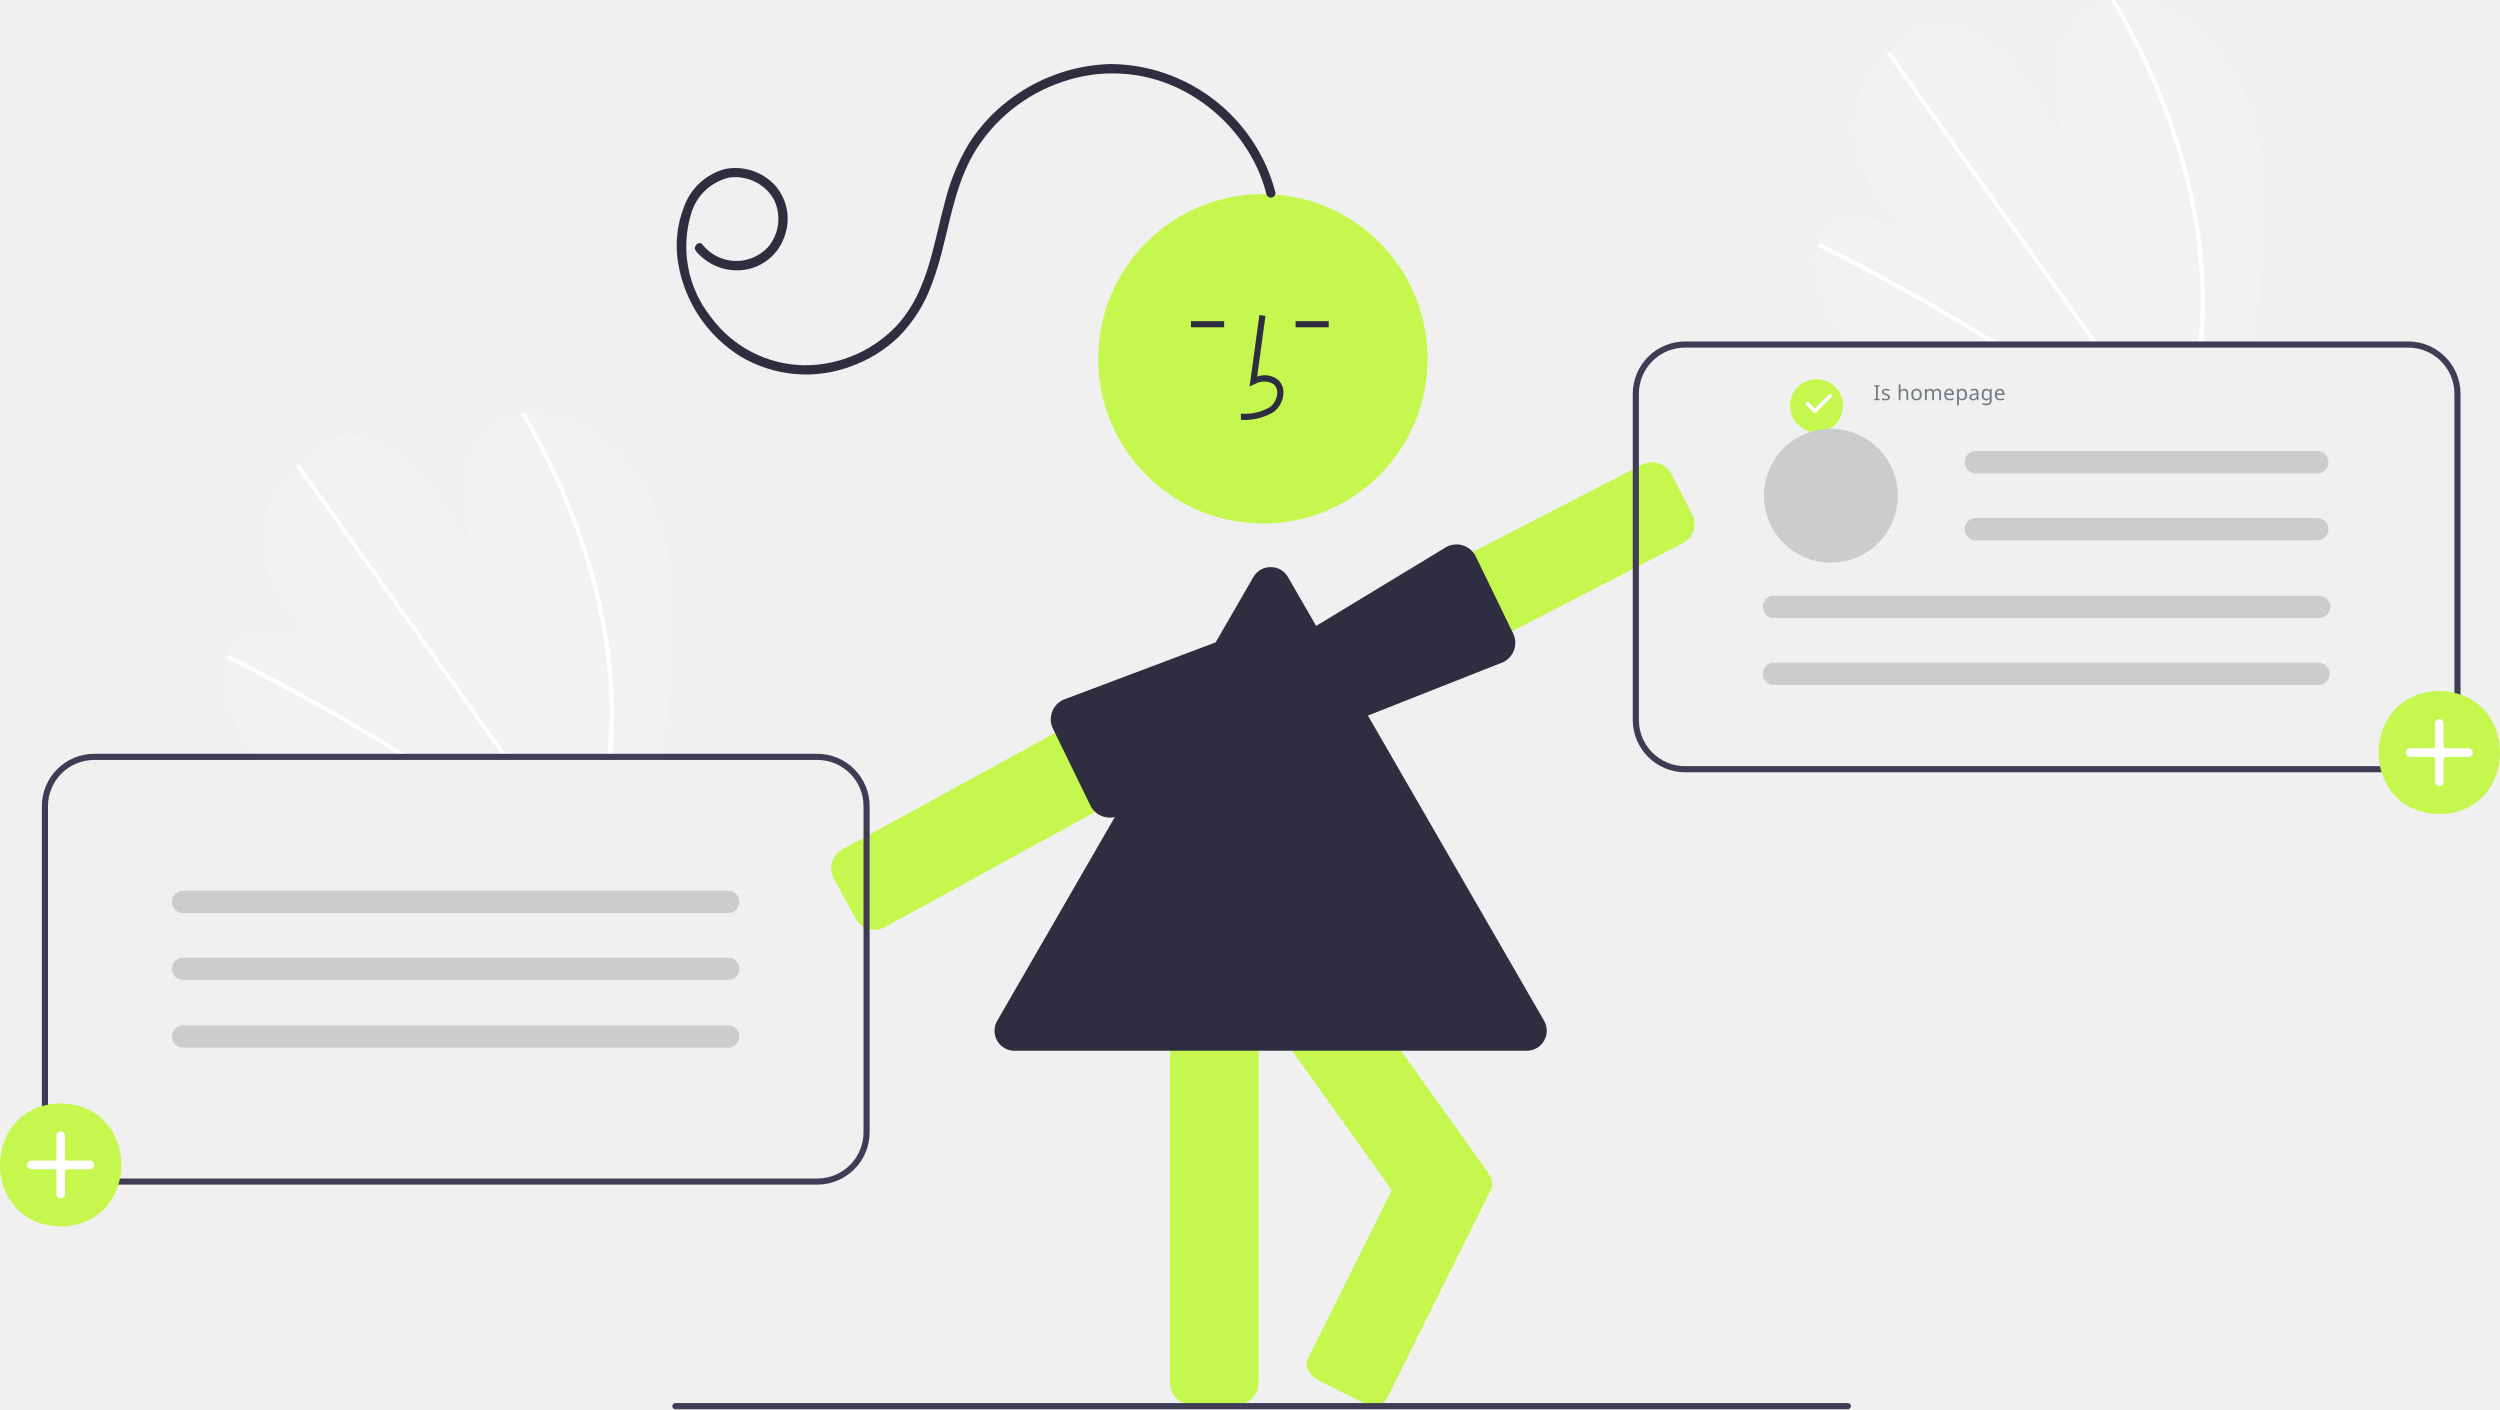
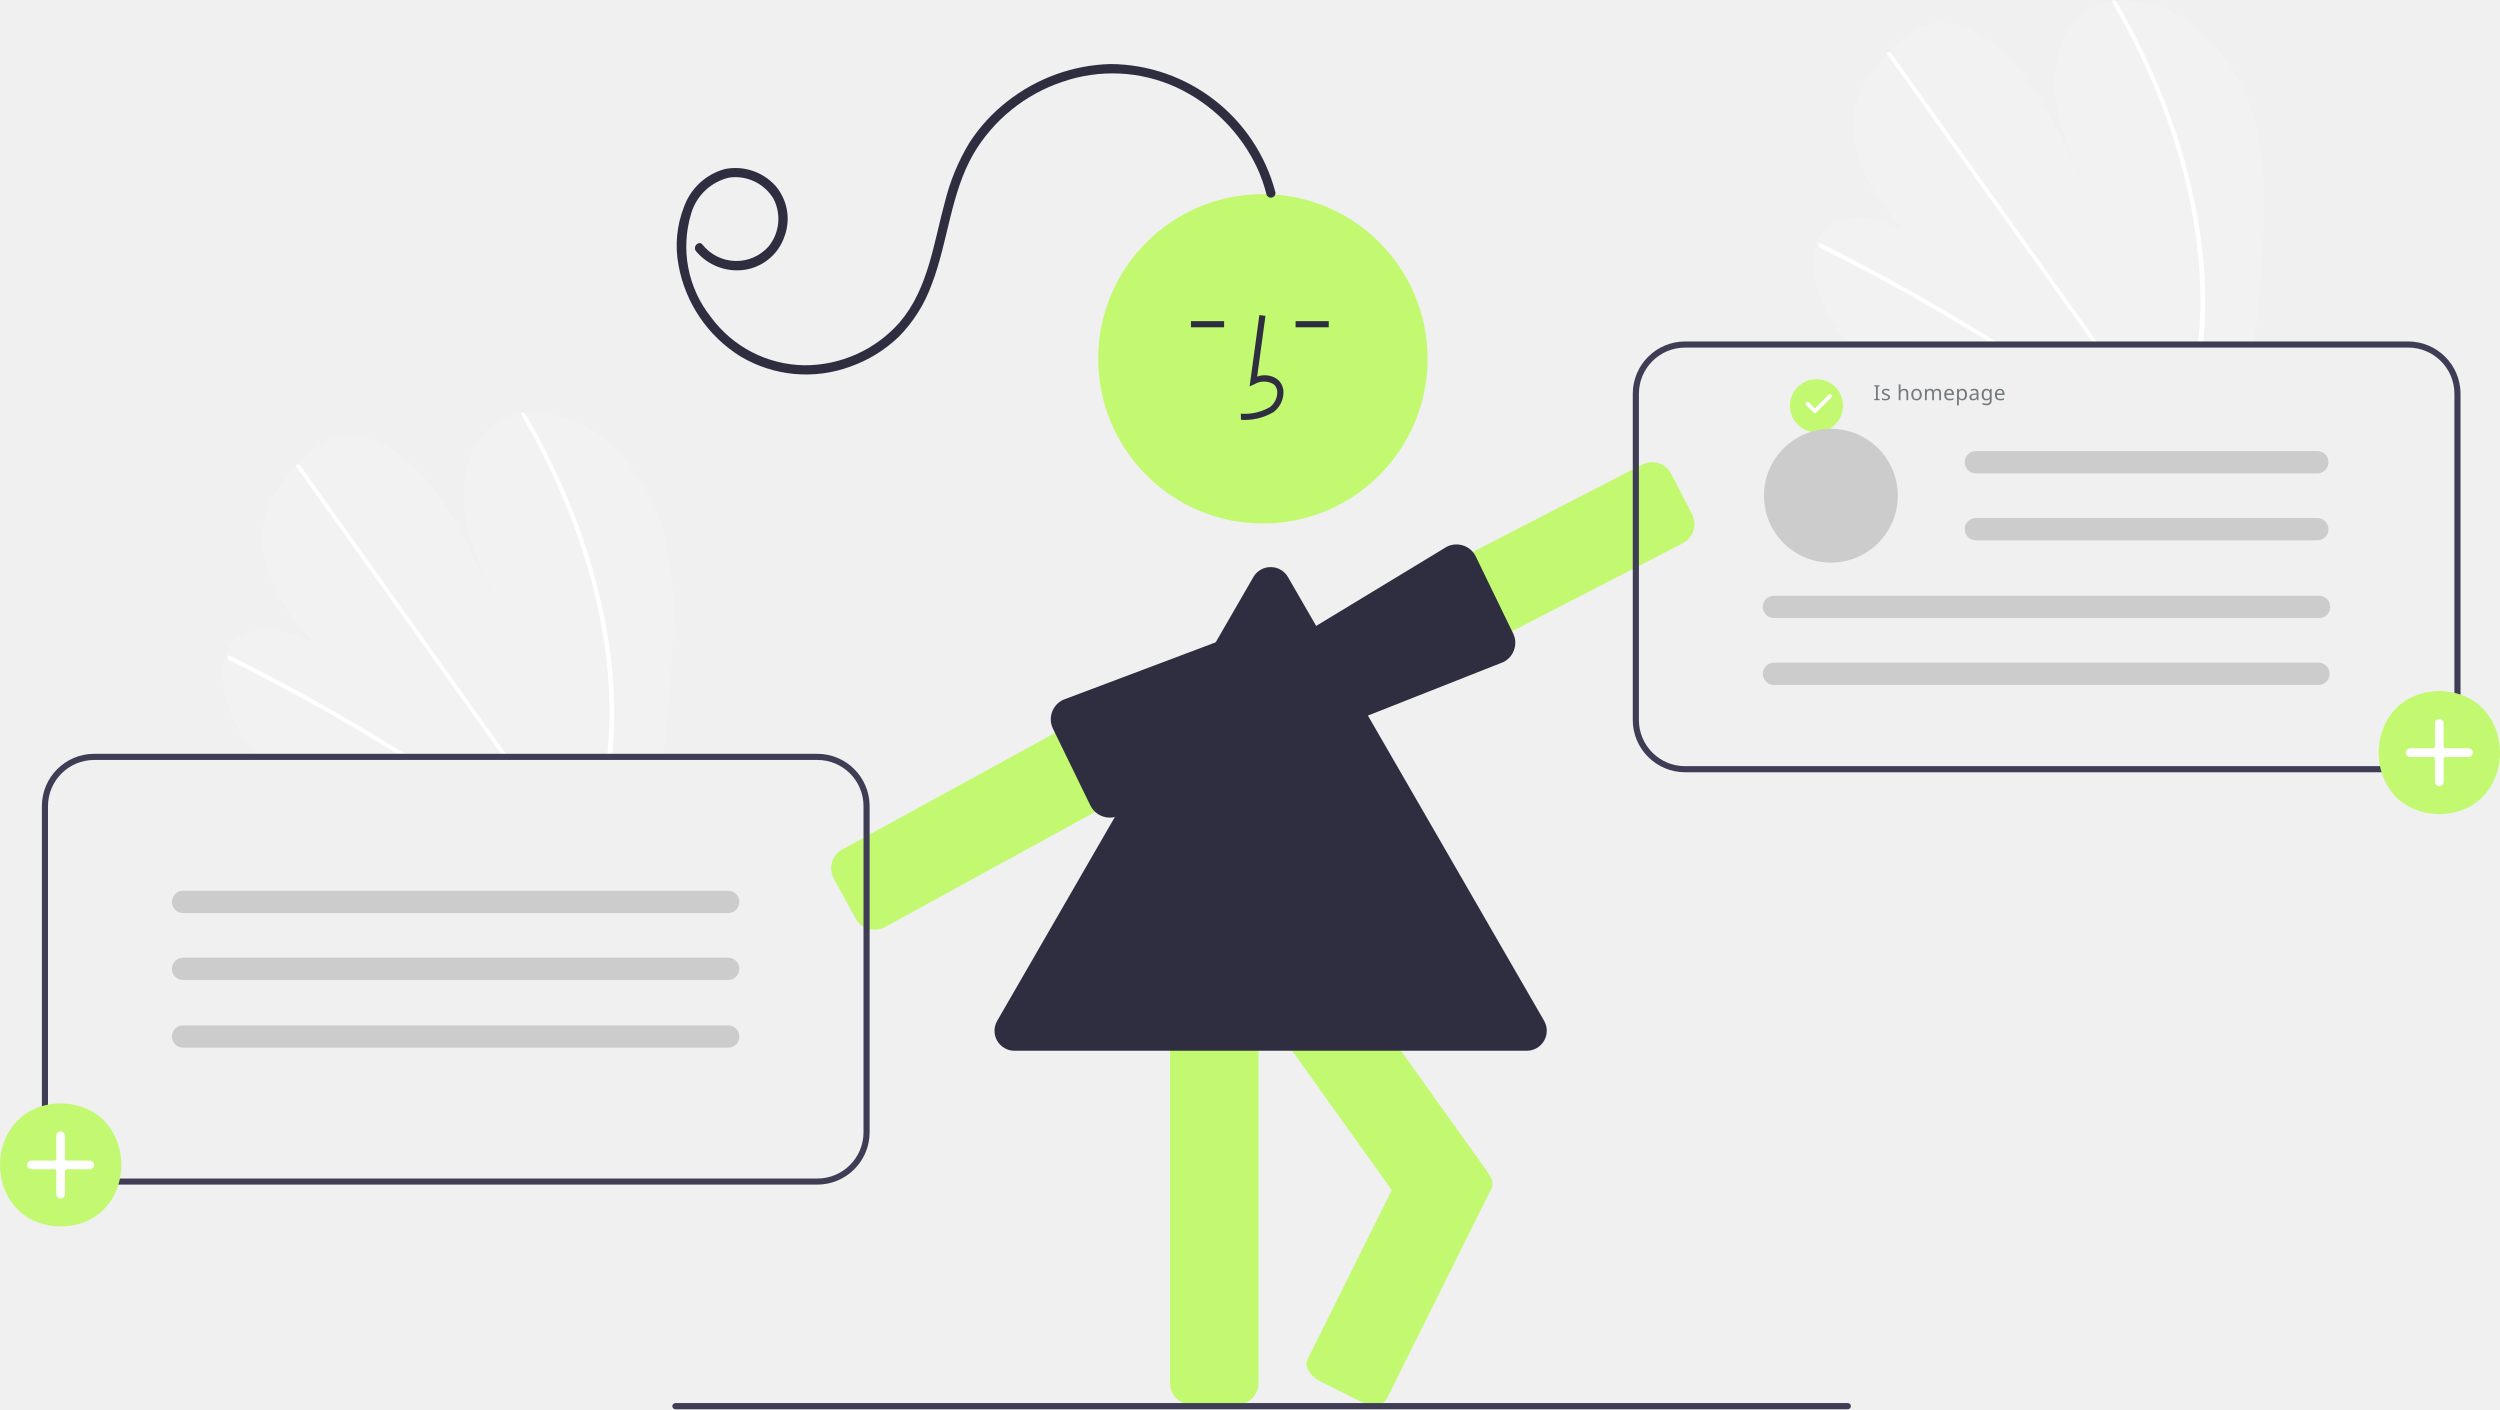
<svg xmlns="http://www.w3.org/2000/svg" width="238.177" height="134.26">
  <g data-name="Group 285">
    <text fill="#737b80" data-name="Is homepage" font-family="Archivo-Light, Archivo" font-size="2" font-weight="300" letter-spacing=".014em" transform="translate(178.478 38.129)">
      <tspan x="0" y="0">Is homepage</tspan>
    </text>
    <g data-name="Group 46">
-       <rect width="5.058" height="5.058" fill="#C5F74E" data-name="Rectangle 33" rx="2.529" transform="translate(170.53 36.129)" />
+       <rect width="5.058" height="5.058" fill="#C2F970" data-name="Rectangle 33" rx="2.529" transform="translate(170.53 36.129)" />
      <path fill="#fff" d="M174.466 37.609a.18.18 0 0 1 0 .254l-1.438 1.438a.18.18 0 0 1-.254 0l-.719-.719a.18.18 0 0 1 .254-.251l.592.591 1.311-1.31a.18.18 0 0 1 .254 0Z" />
      <g>
        <path fill="#f2f2f2" d="M215.676 19.921a96.419 96.419 0 0 1-.909 12.39l-.062.433-38.821-.217a19.328 19.328 0 0 1-1.349-1.935c-1.5-2.488-2.185-5.4-1.5-7.41l.012-.031a3.527 3.527 0 0 1 .688-1.2c1.568-1.765 4.738-1.471 7.614-.046-2.58-2.824-4.635-6.388-4.791-9.569-.153-3.1 1.469-5.319 3.229-7.2l.173-.183.086-.092c1.373-1.435 2.974-2.851 5.29-2.679 2.541.188 5.358 2.316 7.333 4.8a41.472 41.472 0 0 1 4.618 8.041 32.455 32.455 0 0 0 4.911 7.909 30.247 30.247 0 0 1-6.092-11.882c-.862-4.053-.1-7.945 2.477-9.853A6.036 6.036 0 0 1 201.227.13c.111-.019.224-.034.339-.047a10.6 10.6 0 0 1 7.668 2.529 17.651 17.651 0 0 1 5.447 8.458 28.832 28.832 0 0 1 .995 8.851Z" data-name="Path 73" />
        <path fill="#fff" d="M190.277 32.608h-.742q-.354-.221-.71-.437c-.147-.093-.3-.182-.445-.274q-3.693-2.256-7.433-4.327t-7.51-3.956a.311.311 0 0 1-.179-.356.09.09 0 0 1 .012-.026c.035-.066.114-.093.228-.037.309.155.619.309.927.468q3.784 1.915 7.536 4.02t7.455 4.4l.156.1Z" data-name="Path 74" />
        <path fill="#fff" d="M199.849 32.66h-.459l-.309-.435-7.3-10.233q-5.973-8.377-11.942-16.753a.3.3 0 0 1-.052-.1c-.034-.124.057-.2.173-.183a.348.348 0 0 1 .243.154l6.7 9.392 11.881 16.668.756 1.06.309.43Z" data-name="Path 75" />
        <path fill="#fff" d="M210.074 29.995a39.717 39.717 0 0 1-.141 2.289l-.039.433h-.482a40.09 40.09 0 0 0 .226-3.756 46.365 46.365 0 0 0-.913-9.345 58.184 58.184 0 0 0-2.827-9.709 66.682 66.682 0 0 0-4.625-9.606.256.256 0 0 1-.043-.171c.02-.137.2-.178.339-.047a.4.4 0 0 1 .069.087q.333.573.654 1.149a66.629 66.629 0 0 1 4.427 9.64 57.909 57.909 0 0 1 2.635 9.724 45.742 45.742 0 0 1 .72 9.312Z" data-name="Path 76" />
        <path fill="#f2f2f2" d="M64.109 59.205a96.429 96.429 0 0 1-.909 12.39l-.062.433-38.821-.217a19.328 19.328 0 0 1-1.349-1.935c-1.5-2.488-2.185-5.4-1.5-7.41l.012-.031a3.526 3.526 0 0 1 .688-1.2c1.568-1.765 4.738-1.471 7.614-.046-2.58-2.824-4.634-6.388-4.791-9.569-.153-3.1 1.469-5.319 3.229-7.2l.173-.183.086-.092c1.373-1.435 2.974-2.851 5.29-2.679 2.541.188 5.358 2.316 7.333 4.8a41.472 41.472 0 0 1 4.618 8.041 32.454 32.454 0 0 0 4.911 7.909 30.247 30.247 0 0 1-6.092-11.882c-.862-4.053-.1-7.945 2.477-9.853a6.036 6.036 0 0 1 2.644-1.067c.111-.018.224-.034.339-.047a10.6 10.6 0 0 1 7.668 2.529 17.652 17.652 0 0 1 5.447 8.458 28.833 28.833 0 0 1 .995 8.851Z" data-name="Path 77" />
        <path fill="#fff" d="M38.71 71.891h-.742q-.354-.221-.71-.437c-.147-.093-.3-.182-.445-.274q-3.693-2.256-7.433-4.328t-7.51-3.956a.311.311 0 0 1-.179-.356.09.09 0 0 1 .012-.026c.035-.066.114-.093.228-.037.309.155.619.309.928.468q3.784 1.915 7.536 4.02t7.455 4.4l.156.1Z" data-name="Path 78" />
        <path fill="#fff" d="M48.282 71.945h-.459l-.309-.435-7.3-10.233Q34.241 52.9 28.272 44.524a.3.3 0 0 1-.052-.1c-.034-.124.057-.2.173-.183a.349.349 0 0 1 .243.154l6.7 9.392 11.881 16.668.756 1.06c.103.141.209.285.309.43Z" data-name="Path 79" />
        <path fill="#fff" d="M58.509 69.279a39.717 39.717 0 0 1-.141 2.289l-.039.433h-.482a40.09 40.09 0 0 0 .226-3.756 46.361 46.361 0 0 0-.913-9.345 58.19 58.19 0 0 0-2.827-9.709 66.676 66.676 0 0 0-4.625-9.606.256.256 0 0 1-.042-.171c.02-.137.2-.178.339-.047a.4.4 0 0 1 .069.087q.333.573.654 1.149a66.624 66.624 0 0 1 4.427 9.64 57.91 57.91 0 0 1 2.635 9.724 45.742 45.742 0 0 1 .719 9.312Z" data-name="Path 80" />
-         <path fill="#C5F74E" d="M83.316 88.576a2.054 2.054 0 0 1-1.8-1.066l-2.078-3.8a2.054 2.054 0 0 1 .814-2.786l31.631-17.321a2.054 2.054 0 0 1 2.786.814l2.078 3.8a2.054 2.054 0 0 1-.814 2.785L84.298 88.328a2.04 2.04 0 0 1-.982.248Z" data-name="Path 81" />
-         <path fill="#C5F74E" d="M127.329 68.508a2.06 2.06 0 0 1-.628-.1 2.038 2.038 0 0 1-1.2-1.013l-1.983-3.846a2.054 2.054 0 0 1 .884-2.764l32.057-16.525a2.054 2.054 0 0 1 2.764.884l1.983 3.846a2.054 2.054 0 0 1-.884 2.764L128.268 68.28a2.039 2.039 0 0 1-.939.228Z" data-name="Path 82" />
+         <path fill="#C2F970" d="M83.316 88.576a2.054 2.054 0 0 1-1.8-1.066l-2.078-3.8a2.054 2.054 0 0 1 .814-2.786l31.631-17.321a2.054 2.054 0 0 1 2.786.814l2.078 3.8a2.054 2.054 0 0 1-.814 2.785L84.298 88.328a2.04 2.04 0 0 1-.982.248Z" data-name="Path 81" />
+         <path fill="#C2F970" d="M127.329 68.508a2.06 2.06 0 0 1-.628-.1 2.038 2.038 0 0 1-1.2-1.013l-1.983-3.846a2.054 2.054 0 0 1 .884-2.764l32.057-16.525a2.054 2.054 0 0 1 2.764.884l1.983 3.846a2.054 2.054 0 0 1-.884 2.764L128.268 68.28a2.039 2.039 0 0 1-.939.228Z" data-name="Path 82" />
        <path fill="#2f2e41" d="M126.754 69.439a2.058 2.058 0 0 1-1.838-1.133l-1.941-3.867a2.048 2.048 0 0 1-.159-1.41c.013-.052.028-.1.045-.157.039-.118.082-.3.131-.516.157-.68.353-1.527.752-1.727l14.084-8.537a2.051 2.051 0 0 1 2.765.908l3.553 7.323a2.054 2.054 0 0 1-.914 2.753l-15.578 6.149a2.01 2.01 0 0 1-.9.214Z" data-name="Path 83" />
-         <circle cx="15.69" cy="15.69" r="15.69" fill="#C5F74E" data-name="Ellipse 13" transform="translate(104.627 18.493)" />
-         <path fill="#C5F74E" d="M117.845 133.815h-4.327a2.054 2.054 0 0 1-2.052-2.052V95.697a2.054 2.054 0 0 1 2.052-2.052h4.327a2.055 2.055 0 0 1 2.052 2.052v36.063a2.054 2.054 0 0 1-2.052 2.055Z" data-name="Path 84" />
-         <path fill="#C5F74E" d="M136.488 117.344a2.051 2.051 0 0 1-1.672-.858l-20.975-29.332a2.054 2.054 0 0 1 .476-2.863l3.52-2.517a2.054 2.054 0 0 1 2.863.476l20.975 29.336a2.054 2.054 0 0 1-.476 2.863l-3.52 2.517a2.042 2.042 0 0 1-1.191.378Z" data-name="Path 85" />
-         <path fill="#C5F74E" d="M130.923 133.856a2.826 2.826 0 0 1-1.239-.31l-3.874-1.928c-1.013-.5-1.571-1.449-1.244-2.105l9.983-20.052c.327-.656 1.417-.78 2.43-.276l3.874 1.928a2.732 2.732 0 0 1 1.11.965 1.16 1.16 0 0 1 .134 1.14l-9.983 20.052a1.257 1.257 0 0 1-1.191.586Z" data-name="Path 86" />
+         <circle cx="15.69" cy="15.69" r="15.69" fill="#C2F970" data-name="Ellipse 13" transform="translate(104.627 18.493)" />
+         <path fill="#C2F970" d="M117.845 133.815h-4.327a2.054 2.054 0 0 1-2.052-2.052V95.697a2.054 2.054 0 0 1 2.052-2.052h4.327a2.055 2.055 0 0 1 2.052 2.052v36.063a2.054 2.054 0 0 1-2.052 2.055Z" data-name="Path 84" />
+         <path fill="#C2F970" d="M136.488 117.344a2.051 2.051 0 0 1-1.672-.858l-20.975-29.332a2.054 2.054 0 0 1 .476-2.863l3.52-2.517a2.054 2.054 0 0 1 2.863.476l20.975 29.336a2.054 2.054 0 0 1-.476 2.863l-3.52 2.517a2.042 2.042 0 0 1-1.191.378Z" data-name="Path 85" />
+         <path fill="#C2F970" d="M130.923 133.856a2.826 2.826 0 0 1-1.239-.31l-3.874-1.928c-1.013-.5-1.571-1.449-1.244-2.105l9.983-20.052c.327-.656 1.417-.78 2.43-.276l3.874 1.928a2.732 2.732 0 0 1 1.11.965 1.16 1.16 0 0 1 .134 1.14l-9.983 20.052a1.257 1.257 0 0 1-1.191.586Z" data-name="Path 86" />
        <path fill="#2f2e41" d="M105.725 77.894a2.058 2.058 0 0 1-1.856-1.178l-3.564-7.313a2.052 2.052 0 0 1 .982-2.732l15.434-5.814c.393-.186 1.18.183 1.812.479.2.093.37.173.487.215.051.018.1.039.151.061a2.049 2.049 0 0 1 1.011 1l1.842 3.915a2.055 2.055 0 0 1-.983 2.731l-14.43 8.439a2.068 2.068 0 0 1-.886.2Z" data-name="Path 87" />
        <path fill="#2f2e41" d="m118.229 39.999-.016-.586a4.849 4.849 0 0 0 2.775-.627 1.8 1.8 0 0 0 .7-1.328 1.03 1.03 0 0 0-.338-.849 1.776 1.776 0 0 0-1.814-.016l-.485.222.93-6.8.581.08-.791 5.783a2.07 2.07 0 0 1 1.958.282 1.6 1.6 0 0 1 .545 1.317 2.384 2.384 0 0 1-.938 1.78 5.4 5.4 0 0 1-3.107.742Z" data-name="Path 88" />
        <path fill="#2f2e41" d="M123.433 30.596h3.158v.586h-3.158z" data-name="Rectangle 234" />
        <path fill="#2f2e41" d="M113.465 30.596h3.158v.586h-3.158z" data-name="Rectangle 235" />
        <path fill="#2f2e41" d="M145.464 100.106H96.657a1.9 1.9 0 0 1-1.65-2.858l24.4-42.268a1.886 1.886 0 0 1 1.65-.953 1.886 1.886 0 0 1 1.65.953l24.4 42.268a1.906 1.906 0 0 1-1.65 2.858Z" data-name="Path 89" />
        <path fill="#3f3d56" d="M176.043 134.259h-111.7a.293.293 0 0 1 0-.586h111.7a.293.293 0 0 1 0 .586Z" data-name="Path 90" />
        <path fill="#2f2e41" d="M121.503 18.3a16.368 16.368 0 0 0-15.71-12.2 16.644 16.644 0 0 0-9.838 3.567 15.9 15.9 0 0 0-3.608 3.947 20.1 20.1 0 0 0-2.307 5.555c-1.079 3.913-1.587 8.341-4.325 11.537a12.024 12.024 0 0 1-9.1 4.093 11.234 11.234 0 0 1-8.882-4.586 10.8 10.8 0 0 1-1.885-9.863 4.93 4.93 0 0 1 3.637-3.435 4.24 4.24 0 0 1 4.2 2.009 4.174 4.174 0 0 1-.463 4.56 4.108 4.108 0 0 1-6.289-.173c-.351-.444-.974.178-.626.618a5.084 5.084 0 0 0 4.643 1.774 4.746 4.746 0 0 0 3.782-3.16 4.819 4.819 0 0 0-.879-4.871 5.157 5.157 0 0 0-4.79-1.569 5.745 5.745 0 0 0-3.9 3.609 10.073 10.073 0 0 0-.525 5.526 12.947 12.947 0 0 0 5.926 8.731 12.205 12.205 0 0 0 10.463.951 12.822 12.822 0 0 0 4.594-2.829 13.747 13.747 0 0 0 3.164-5.05c1.547-4.05 1.774-8.583 3.962-12.39a15.593 15.593 0 0 1 8.482-6.859 14.581 14.581 0 0 1 10.821.519 15.922 15.922 0 0 1 7.708 7.654 14.251 14.251 0 0 1 .9 2.559.44.44 0 0 0 .849-.228Z" data-name="Path 91" />
        <path fill="#3f3d56" d="M229.433 73.574h-68.894a4.989 4.989 0 0 1-4.984-4.984V37.515a4.989 4.989 0 0 1 4.984-4.984h68.894a4.989 4.989 0 0 1 4.984 4.984v31.076a4.989 4.989 0 0 1-4.984 4.983Zm-68.894-40.457a4.4 4.4 0 0 0-4.4 4.4v31.076a4.4 4.4 0 0 0 4.4 4.4h68.894a4.4 4.4 0 0 0 4.4-4.4V37.515a4.4 4.4 0 0 0-4.4-4.4Z" data-name="Path 92" />
        <circle cx="6.376" cy="6.376" r="6.376" fill="#ccc" transform="translate(168.054 40.851)" />
        <path fill="#ccc" d="M188.275 42.976a1.063 1.063 0 1 0 0 2.125h32.506a1.063 1.063 0 0 0 .035-2.125h-32.54ZM188.275 49.352a1.063 1.063 0 1 0 0 2.125h32.506a1.063 1.063 0 0 0 .035-2.125h-32.54Z" />
        <path fill="#ccc" d="M169.042 56.755a1.063 1.063 0 1 0 0 2.125h51.854a1.063 1.063 0 1 0 .035-2.125h-51.889Z" data-name="e49b4965-a9e9-4371-9134-194e44e65c31" />
        <path fill="#ccc" d="M169.042 63.131a1.063 1.063 0 1 0 0 2.125h51.854a1.063 1.063 0 0 0 .035-2.125h-51.889Z" data-name="abc4586a-ac92-4255-aae6-84f53baad571" />
-         <path fill="#C5F74E" d="M232.397 65.836c7.707.132 7.706 11.6 0 11.727-7.707-.127-7.706-11.592 0-11.727Z" data-name="Path 93" />
+         <path fill="#C2F970" d="M232.397 65.836c7.707.132 7.706 11.6 0 11.727-7.707-.127-7.706-11.592 0-11.727Z" data-name="Path 93" />
        <path fill="#fff" d="M232.394 74.897a.413.413 0 0 1-.412-.412v-2.188a.184.184 0 0 0-.184-.184h-2.185a.412.412 0 1 1 0-.824h2.185a.184.184 0 0 0 .184-.184V68.92a.412.412 0 1 1 .824 0v2.185a.184.184 0 0 0 .184.184h2.185a.412.412 0 1 1 0 .824h-2.181a.184.184 0 0 0-.184.184v2.185a.412.412 0 0 1-.416.415Z" data-name="Path 94" />
        <path fill="#3f3d56" d="M77.867 112.859H8.973a4.989 4.989 0 0 1-4.984-4.984V76.8a4.989 4.989 0 0 1 4.984-4.984h68.894a4.989 4.989 0 0 1 4.984 4.984v31.076a4.989 4.989 0 0 1-4.984 4.983ZM8.973 72.402a4.4 4.4 0 0 0-4.4 4.4v31.076a4.4 4.4 0 0 0 4.4 4.4h68.894a4.4 4.4 0 0 0 4.4-4.4V76.8a4.4 4.4 0 0 0-4.4-4.4Z" data-name="Path 95" />
        <path fill="#ccc" d="M17.475 84.862a1.063 1.063 0 1 0 0 2.125h51.854a1.063 1.063 0 1 0 .035-2.125H17.475Z" data-name="e49b4965-a9e9-4371-9134-194e44e65c31" />
        <path fill="#ccc" d="M17.475 91.238a1.063 1.063 0 1 0 0 2.125h51.854a1.063 1.063 0 1 0 .035-2.125H17.475ZM17.475 97.688a1.063 1.063 0 1 0 0 2.125h51.854a1.063 1.063 0 1 0 .035-2.125H17.475Z" data-name="abc4586a-ac92-4255-aae6-84f53baad571" />
-         <path fill="#C5F74E" d="M5.78 105.121c7.707.132 7.706 11.6 0 11.727-7.707-.127-7.706-11.592 0-11.727Z" data-name="Path 96" />
+         <path fill="#C2F970" d="M5.78 105.121c7.707.132 7.706 11.6 0 11.727-7.707-.127-7.706-11.592 0-11.727Z" data-name="Path 96" />
        <path fill="#fff" d="M5.777 114.182a.413.413 0 0 1-.412-.412v-2.188a.184.184 0 0 0-.184-.184H2.996a.412.412 0 0 1 0-.824h2.185a.184.184 0 0 0 .184-.184v-2.185a.412.412 0 1 1 .824 0v2.185a.184.184 0 0 0 .184.184h2.185a.412.412 0 1 1 0 .824H6.377a.184.184 0 0 0-.184.184v2.185a.413.413 0 0 1-.416.415Z" data-name="Path 97" />
      </g>
    </g>
  </g>
</svg>
